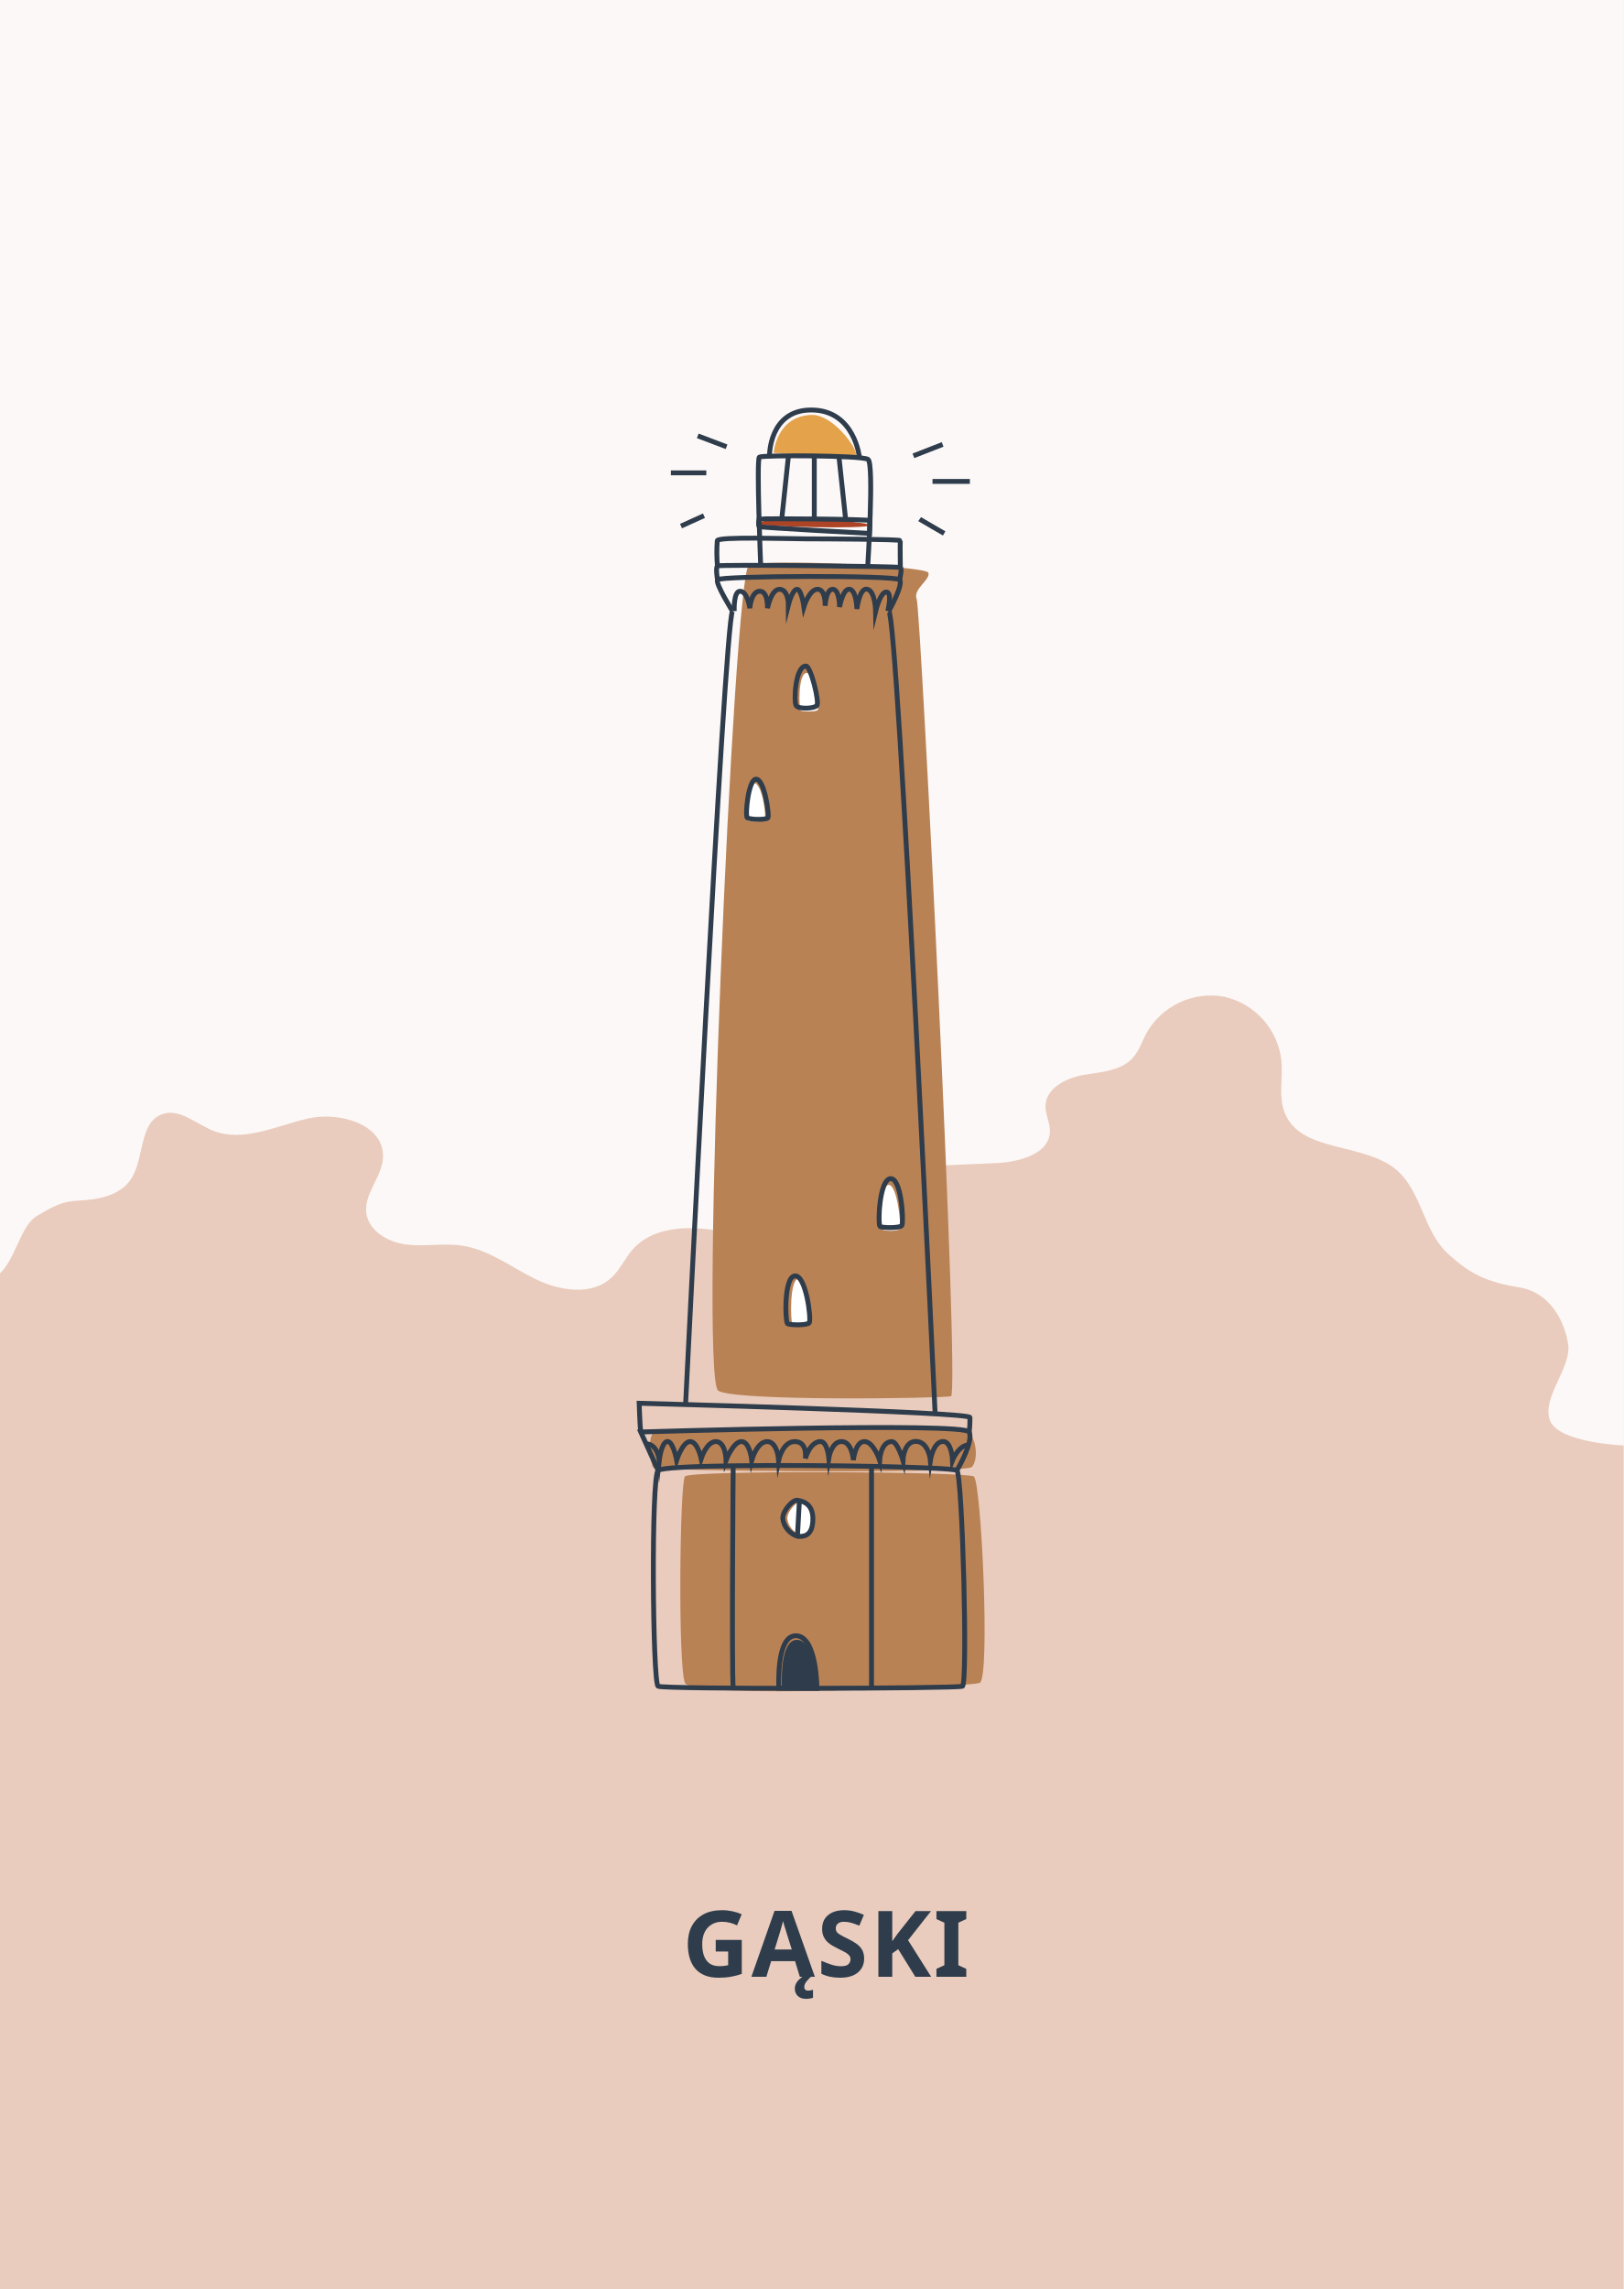
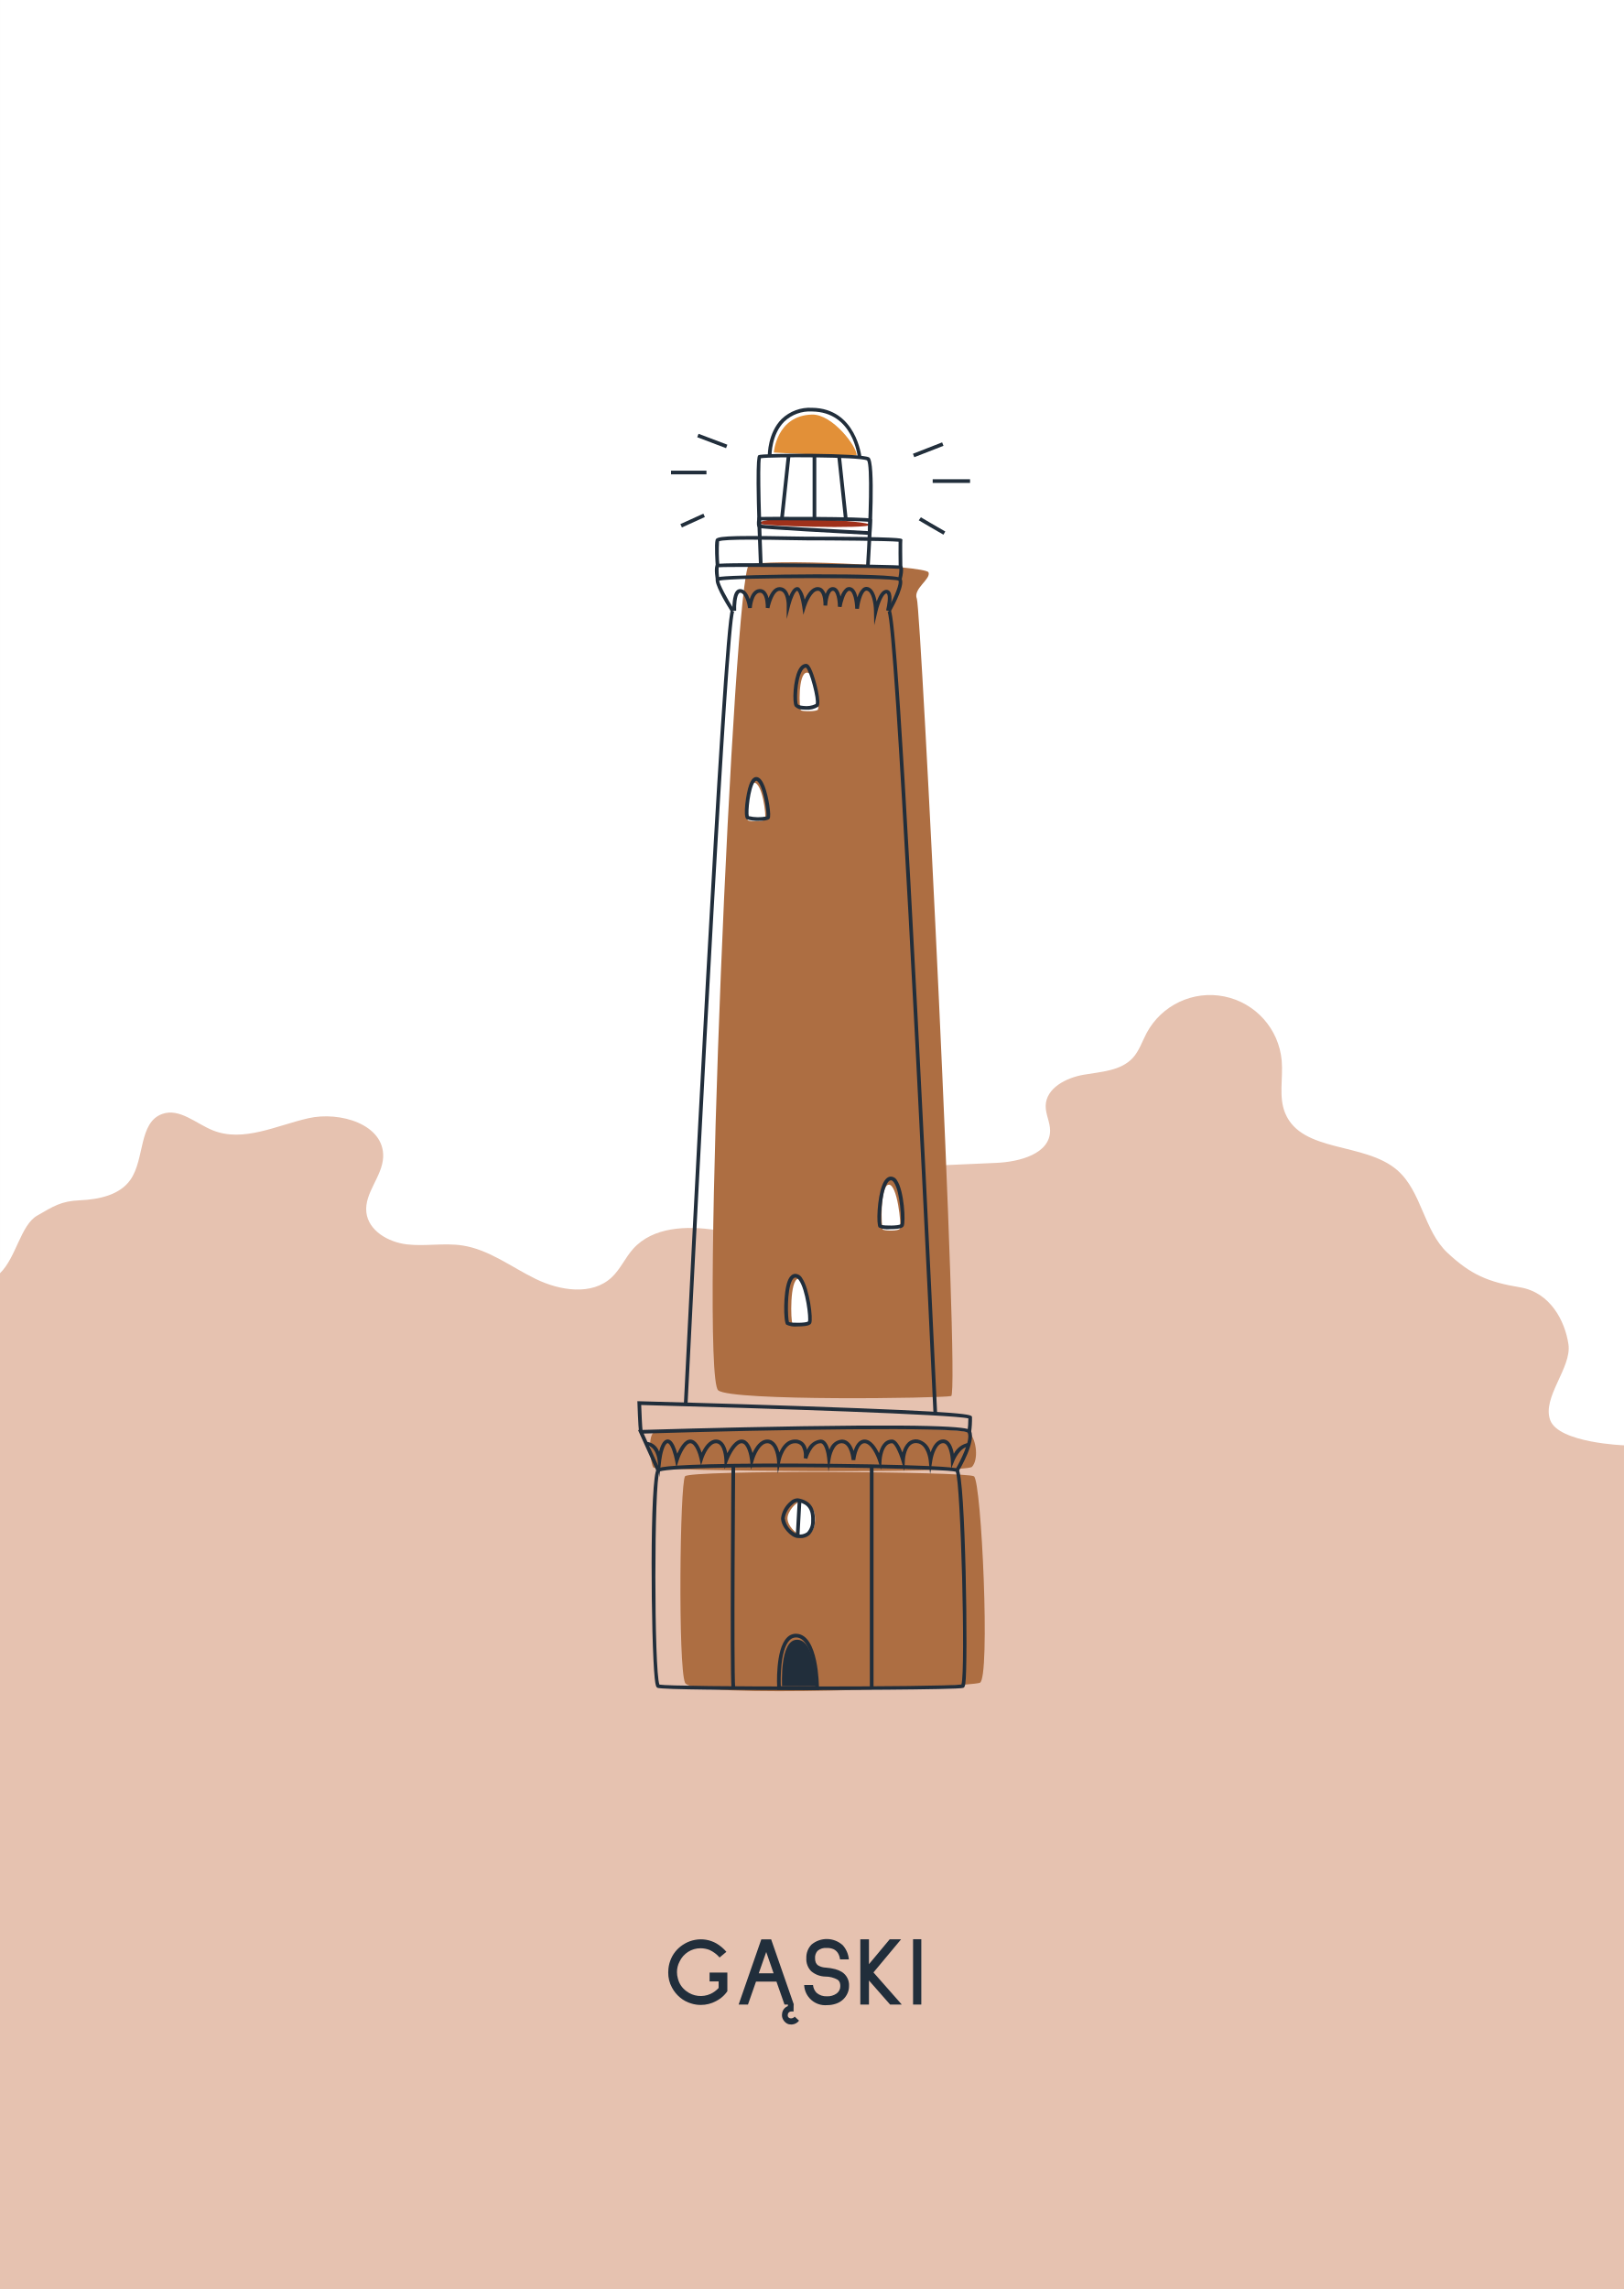
- <svg xmlns="http://www.w3.org/2000/svg" width="300.16" height="423.076" viewBox="0 0 300.16 423.076">
-   <g id="SLIDER" transform="translate(2471.153 -3658.924)">
-     <g id="_5_GĄSKI" data-name="5 GĄSKI" transform="translate(-2285.492 3406.259)">
-       <g id="Group_123" data-name="Group 123" transform="translate(-185.661 252.665)">
-         <path id="Path_953" data-name="Path 953" d="M114.494,675.741l0-423.076h-300.16V675.741Z" transform="translate(185.661 -252.665)" fill="#fcf8f7" />
+ <svg xmlns="http://www.w3.org/2000/svg" width="352.009" height="496.068" viewBox="0 0 352.009 496.068">
+   <g id="_5" data-name="5" transform="translate(10789.009 -13343)">
+     <rect id="Rectangle_275" data-name="Rectangle 275" width="352" height="496" transform="translate(-10789 13343)" fill="#fff" />
+     <g id="gąski" transform="translate(-12822.499 13009.997)">
+       <path id="Path_2355" data-name="Path 2355" d="M2385.5,809.411H2033.491V589.273c3.488-3.377,4.491-10.441,8.052-12.481s5.141-3.14,9.24-3.323,8.652-1.1,10.993-4.474c3.124-4.5,1.735-12.422,6.9-14.244,3.737-1.319,7.291,2.095,10.969,3.569,6.565,2.634,13.75-1.051,20.646-2.629s16.54,1.336,16.25,8.405c-.173,4.219-4.109,7.781-3.64,11.978.446,4.006,4.768,6.477,8.772,6.947s8.09-.371,12.074.244c5.775.892,10.6,4.69,15.858,7.25s12.191,3.651,16.462-.338c1.889-1.763,2.93-4.253,4.653-6.178,4.279-4.783,11.646-5.07,17.984-4.067s12.836,2.929,19.043,1.3,11.518-8.8,8.39-14.4l33.354-1.475c5.007-.221,11.586-1.962,11.612-6.973.009-1.833-.992-3.562-.956-5.394.077-3.845,4.424-6.067,8.214-6.727s8.093-.83,10.683-3.672c1.379-1.513,2.008-3.542,2.971-5.349a15.591,15.591,0,0,1,29.29,5.97c.333,3.813-.712,7.843.756,11.378,3.591,8.654,17.2,6.208,24.284,12.344,5.323,4.614,5.742,13.089,10.883,17.906,5.115,4.791,8.819,6.333,15.731,7.489,6.565,1.1,9.753,7.286,10.5,12.351s-5.815,11.548-3.939,16.465,15.978,5.423,15.978,5.423Z" transform="translate(0 19.66)" fill="#e6c2b0" />
+       <g id="Group_451" data-name="Group 451" transform="translate(2178.329 753.225)">
+         <path id="Path_2356" data-name="Path 2356" d="M2166.327,715.413a6.9,6.9,0,0,1-3.3.83,6.835,6.835,0,0,1-2.088-.319,6.675,6.675,0,0,1-2.4-1.277,7.119,7.119,0,0,1-1.767-2.171,6.639,6.639,0,0,1-.81-3.257,6.2,6.2,0,0,1,.044-.851,7.264,7.264,0,0,1,.605-2.225,6.743,6.743,0,0,1,1.247-1.863,7.352,7.352,0,0,1,1.755-1.362,6.974,6.974,0,0,1,2.118-.766,6.8,6.8,0,0,1,4.683.766,8.638,8.638,0,0,1,2.151,1.809l-1.469,1.235a6.394,6.394,0,0,0-2.193-1.639,5.45,5.45,0,0,0-1.939-.362,5.009,5.009,0,0,0-4.554,2.9,4.852,4.852,0,0,0-.553,2.278,5.014,5.014,0,0,0,.191,1.363,4.8,4.8,0,0,0,1.831,2.746,5.131,5.131,0,0,0,5.248.607,5.534,5.534,0,0,0,1.756-1.288v-1.426h-1.958v-1.916h3.852v4.045a6.616,6.616,0,0,1-1.468,1.533A7.533,7.533,0,0,1,2166.327,715.413Z" transform="translate(-2155.958 -701.959)" fill="#212e3b" />
+         <path id="Path_2357" data-name="Path 2357" d="M2181.957,719.65a2.105,2.105,0,0,1-1.533.83h-.17a2.985,2.985,0,0,1-.49-.043,1.709,1.709,0,0,1-.682-.341,2.161,2.161,0,0,1-.511-.575,2.016,2.016,0,0,1-.319-1.086,2.588,2.588,0,0,1,.043-.4,1.931,1.931,0,0,1,1.235-1.533l.021-.341h-.745l-1.746-4.981h-4.428l-1.746,4.981h-2.022l4.917-14.135h2.129l4.917,14.135h-.042l-.021,1.511a2.529,2.529,0,0,0-.383-.021,1.011,1.011,0,0,0-.543.138.753.753,0,0,0-.309.5.647.647,0,0,0-.021.192.635.635,0,0,0,.2.5.723.723,0,0,0,.5.181,1.049,1.049,0,0,0,.809-.383Zm-5.514-10.261-1.6-4.62-1.618,4.62Z" transform="translate(-2153.6 -701.959)" fill="#212e3b" />
+         <path id="Path_2358" data-name="Path 2358" d="M2188.194,705.013a2.328,2.328,0,0,0-.947-.841,3.374,3.374,0,0,0-1.437-.266,2.7,2.7,0,0,0-2.024.617,2.166,2.166,0,0,0-.552,1.6,2.327,2.327,0,0,0,.17.969,1.45,1.45,0,0,0,.511.607,3.561,3.561,0,0,0,1.682.468,11.756,11.756,0,0,1,2.012.33,5.411,5.411,0,0,1,1.437.607,3.362,3.362,0,0,1,1.554,3.065,3.752,3.752,0,0,1-.319,1.533,4.141,4.141,0,0,1-2.5,2.278,5.856,5.856,0,0,1-1.925.319,4.581,4.581,0,0,1-4.981-4.343l.042-.021h1.873a2.779,2.779,0,0,0,.766,1.682,3.167,3.167,0,0,0,2.235.766,3.361,3.361,0,0,0,2.129-.617,1.938,1.938,0,0,0,.788-1.6,2.355,2.355,0,0,0-.117-.777,1.312,1.312,0,0,0-.436-.585,5.393,5.393,0,0,0-2.7-.7,4.887,4.887,0,0,1-3.066-1.171,3.71,3.71,0,0,1-1.043-2.81,4,4,0,0,1,1.128-2.959,5.161,5.161,0,0,1,6.77.149,5.345,5.345,0,0,1,1.32,3.065h-1.916A3.319,3.319,0,0,0,2188.194,705.013Z" transform="translate(-2151.407 -701.969)" fill="#212e3b" />
+         <path id="Path_2359" data-name="Path 2359" d="M2197.616,716.158l-4.577-5.216v5.216h-1.873V702.023h1.873v5.386l4.492-5.386H2200l-5.982,7.174,6.131,6.961Z" transform="translate(-2149.527 -701.959)" fill="#212e3b" />
+         <path id="Path_2360" data-name="Path 2360" d="M2200.833,716.162V702.005h1.787v14.157Z" transform="translate(-2147.761 -701.962)" fill="#212e3b" />
      </g>
-       <path id="Path_954" data-name="Path 954" d="M114.495,593.231H-185.661V405.519c2.972-2.877,3.828-8.9,6.865-10.641s4.382-2.676,7.88-2.834,7.378-.939,9.372-3.815c2.663-3.839,1.48-10.593,5.886-12.146,3.186-1.124,6.216,1.786,9.352,3.044,5.6,2.245,11.724-.9,17.6-2.241s14.1,1.139,13.856,7.165c-.147,3.6-3.5,6.636-3.1,10.214.381,3.416,4.067,5.523,7.481,5.925s6.9-.319,10.3.207c4.925.76,9.042,4,13.523,6.181s10.395,3.113,14.036-.287c1.61-1.5,2.5-3.628,3.967-5.269,3.65-4.08,9.931-4.324,15.336-3.469s10.944,2.5,16.237,1.111,9.822-7.506,7.155-12.282l28.44-1.258c4.27-.189,9.88-1.672,9.9-5.945.009-1.563-.845-3.039-.814-4.6.065-3.278,3.773-5.173,7-5.737s6.9-.707,9.111-3.131c1.175-1.289,1.712-3.019,2.531-4.56a13.675,13.675,0,0,1,14.387-6.774,13.673,13.673,0,0,1,10.589,11.864c.285,3.253-.607,6.689.644,9.7,3.062,7.378,14.67,5.293,20.708,10.525,4.538,3.933,4.9,11.16,9.28,15.267,4.361,4.085,7.519,5.4,13.414,6.386,5.6.936,8.315,6.214,8.955,10.531s-4.957,9.847-3.358,14.039,13.624,4.625,13.624,4.625Z" transform="translate(0 82.51)" fill="#e9ccbd" />
-       <text id="GĄSKI" transform="translate(-36.822 618.037)" fill="#2e3c4b" font-size="17" font-family="SulphurPoint-Bold, Sulphur Point" font-weight="700" letter-spacing="0.025em">
-         <tspan x="-22.669" y="0">GĄSKI</tspan>
-       </text>
-       <g id="gąski_kolor" data-name="gąski kolor" transform="translate(-65.515 329.354)">
-         <path id="Path_955" data-name="Path 955" d="M-115.449,403.527c.771-1.2,51.993-.914,53.4,0s3.072,37.378,1.1,38.156-53.186,3.07-54.491,0S-116.406,405.015-115.449,403.527Z" transform="translate(121.915 -207.325)" fill="#b98255" />
-         <path id="Path_956" data-name="Path 956" d="M-105.928,428.4s-.5-8.741,2.863-8.573,3.367,8.6,3.367,8.6Z" transform="translate(130.329 -193.423)" fill="#2e3c4b" />
-         <path id="Path_957" data-name="Path 957" d="M-111.994,463.033c2.379,2.051,41.393,1.467,43.063,1.063s-5.581-145.463-6.341-147.325,2.649-3.639,2.15-4.888-30.409-2.664-33.185-1.333S-115.5,460.01-111.994,463.033Z" transform="translate(124.586 -282.721)" fill="#b98255" />
-         <path id="Path_958" data-name="Path 958" d="M-118.8,399.179c1.313-1.293,57.113-1.358,58.444,0s1.675,5.017.459,6.3-58.44.765-58.9.116S-119.873,400.234-118.8,399.179Z" transform="translate(119.398 -211.022)" fill="#b98255" />
-         <path id="Path_959" data-name="Path 959" d="M-108.256,306.453c0-1.7,20.57-.511,20.447.256S-108.254,306.98-108.256,306.453Z" transform="translate(128.458 -286.322)" fill="#ae4426" />
-         <path id="Path_960" data-name="Path 960" d="M-104.785,391.3c-.319-.422-.522-8.076,1.075-8.264s2.392,7.4,2.094,8.109C-101.824,391.648-104.574,391.579-104.785,391.3Z" transform="translate(131.101 -223.342)" fill="#fff" />
-         <path id="Path_961" data-name="Path 961" d="M-95.571,381.719c-.321-.422-.522-8.078,1.073-8.266s2.392,7.4,2.1,8.109C-92.612,382.065-95.363,382-95.571,381.719Z" transform="translate(138.592 -231.136)" fill="#fff" />
-         <path id="Path_962" data-name="Path 962" d="M-109.326,339.428c-.321-.355-.522-6.785,1.073-6.944s2.392,6.214,2.1,6.812C-106.367,339.718-109.118,339.66-109.326,339.428Z" transform="translate(127.407 -264.45)" fill="#fff" />
-         <path id="Path_963" data-name="Path 963" d="M-103.93,328.209c-.319-.355-.522-6.785,1.075-6.943s2.392,6.214,2.094,6.812C-100.969,328.5-103.719,328.443-103.93,328.209Z" transform="translate(131.796 -273.572)" fill="#fff" />
-         <g id="Group_124" data-name="Group 124" transform="translate(25.399 200.914)">
-           <path id="Path_964" data-name="Path 964" d="M-102.911,405.775c1.244.2,2.729.825,2.6,3.478s-1.646,2.694-2.6,2.607a3.639,3.639,0,0,1-2.479-3.032C-105.39,407.514-103.7,405.644-102.911,405.775Z" transform="translate(105.39 -405.768)" fill="#fff" />
-           <line id="Line_485" data-name="Line 485" x1="0.335" y2="6.018" transform="translate(2.478 0.073)" fill="#fff" />
+       <g id="gąski_kolor" data-name="gąski kolor" transform="translate(2174.393 422.845)">
+         <path id="Path_2361" data-name="Path 2361" d="M2159.195,617.32c.9-1.406,60.976-1.071,62.62,0s3.6,43.834,1.286,44.748-62.373,3.6-63.906,0S2158.073,619.065,2159.195,617.32Z" transform="translate(-2151.613 -387.223)" fill="#ad6e42" />
+         <path id="Path_2362" data-name="Path 2362" d="M2176.832,657.179s-.593-10.25,3.357-10.053,3.95,10.088,3.95,10.088Z" transform="translate(-2148.214 -381.608)" fill="#212e3b" />
+         <path id="Path_2363" data-name="Path 2363" d="M2165.3,629.137c2.79,2.4,48.542,1.719,50.5,1.245s-6.545-170.593-7.436-172.775,3.106-4.268,2.522-5.735-35.663-3.122-38.917-1.561S2161.186,625.591,2165.3,629.137Z" transform="translate(-2150.533 -417.675)" fill="#ad6e42" />
+         <path id="Path_2364" data-name="Path 2364" d="M2153.329,609.378c1.54-1.515,66.979-1.593,68.541,0s1.964,5.884.538,7.385-68.536.9-69.079.137S2152.071,610.616,2153.329,609.378Z" transform="translate(-2152.629 -388.716)" fill="#ad6e42" />
+         <path id="Path_2365" data-name="Path 2365" d="M2172.663,442.738c0-1.993,24.123-.6,23.979.3S2172.664,443.357,2172.663,442.738Z" transform="translate(-2148.97 -419.13)" fill="#9f311b" />
+         <path id="Path_2366" data-name="Path 2366" d="M2178.765,590.67c-.375-.5-.613-9.473,1.261-9.694s2.8,8.676,2.458,9.51C2182.237,591.076,2179.011,590.994,2178.765,590.67Z" transform="translate(-2147.902 -393.692)" fill="#fff" />
+         <path id="Path_2367" data-name="Path 2367" d="M2195.329,573.437c-.376-.5-.613-9.473,1.26-9.694s2.8,8.676,2.456,9.51C2198.8,573.843,2195.575,573.762,2195.329,573.437Z" transform="translate(-2144.877 -396.84)" fill="#fff" />
+         <path id="Path_2368" data-name="Path 2368" d="M2170.6,498.225c-.375-.416-.613-7.957,1.26-8.143s2.8,7.288,2.456,7.988C2174.069,498.566,2170.844,498.5,2170.6,498.225Z" transform="translate(-2149.394 -410.296)" fill="#fff" />
+         <path id="Path_2369" data-name="Path 2369" d="M2180.3,478.057c-.376-.416-.612-7.957,1.261-8.143s2.8,7.288,2.456,7.988C2183.774,478.4,2180.549,478.33,2180.3,478.057Z" transform="translate(-2147.621 -413.98)" fill="#fff" />
+         <g id="Group_452" data-name="Group 452" transform="translate(29.788 235.622)">
+           <path id="Path_2370" data-name="Path 2370" d="M2180.721,621.855c1.459.241,3.2.969,3.054,4.078s-1.933,3.16-3.054,3.057-2.9-2.013-2.9-3.554S2179.8,621.7,2180.721,621.855Z" transform="translate(-2177.816 -621.848)" fill="#fff" />
+           <line id="Line_1032" data-name="Line 1032" x1="0.393" y2="7.058" transform="translate(2.905 0.085)" fill="#fff" />
        </g>
-         <path id="Path_965" data-name="Path 965" d="M-99.715,294.961c3.777-.094,8.393,6.012,8.228,7.555-4.549.091-15.294-.538-15.294-.538S-106.3,295.125-99.715,294.961Z" transform="translate(129.658 -294.96)" fill="#e4a24b" />
+         <path id="Path_2371" data-name="Path 2371" d="M2183.6,422.62c4.431-.111,9.844,7.05,9.652,8.862-5.336.106-17.937-.633-17.937-.633S2175.877,422.813,2183.6,422.62Z" transform="translate(-2148.485 -422.619)" fill="#e29038" />
      </g>
-       <g id="gąski-2" data-name="gąski" transform="translate(-67.506 328.444)">
-         <path id="Path_966" data-name="Path 966" d="M-118.169,402.967c.546-.486,6.286-.751,13.878-.856,16.144-.228,40.658.259,41.355.856,1.023.876,2.045,39.451,1.023,39.888s-55.233.586-56.255,0S-119.484,404.134-118.169,402.967Z" transform="translate(121.672 -206.966)" fill="none" stroke="#2e3c4b" stroke-miterlimit="10" stroke-width="0.9" />
-         <path id="Path_967" data-name="Path 967" d="M-110.851,402.085s-.3,37.063,0,41.1" transform="translate(128.232 -206.94)" fill="none" stroke="#2e3c4b" stroke-miterlimit="10" stroke-width="0.9" />
-         <line id="Line_486" data-name="Line 486" y2="41.029" transform="translate(42.955 195.246)" fill="none" stroke="#2e3c4b" stroke-miterlimit="10" stroke-width="0.9" />
-         <path id="Path_968" data-name="Path 968" d="M-117.122,406.112l-.412-.914-2.8-6.194s59.835-1.846,60.712,0-2.265,7.108-2.265,7.108" transform="translate(120.625 -210.112)" fill="none" stroke="#2e3c4b" stroke-miterlimit="10" stroke-width="0.9" />
-         <path id="Path_969" data-name="Path 969" d="M-60.185,400.245c-1.868.1-2.954,2.819-2.954,2.819s-.145-3.452-1.753-3.452c-1.79,0-2.337,3.452-2.337,3.452s-.328-3.215-2.448-3.452c-2.473-.279-2.629,3.452-2.629,3.452s-1.019-3.436-2.045-3.438c-2.082,0-2.266,3.438-2.266,3.438s-1.131-3.434-2.812-3.438-2.045,3.438-2.045,3.438-.219-3.36-2.12-3.436-2.41,3-2.41,3-.292-3-1.534-3c-1.973,0-2.809,3.144-2.809,3.144s.47-3.068-1.868-3.142-3.068,3.434-3.068,3.434-.219-3.434-2.12-3.434-2.848,3.434-2.848,3.434-.366-3.434-1.9-3.434S-105,403.064-105,403.064s-.074-3.36-1.828-3.434-2.776,3.142-2.776,3.142-.656-3.142-2.045-3.142-2.484,3.434-2.484,3.434-.7-3.755-1.826-3.434c-1.023.292-1.389,3.434-1.389,3.434s-.286-2.972-2.444-3.021" transform="translate(121.069 -208.963)" fill="none" stroke="#2e3c4b" stroke-miterlimit="10" stroke-width="0.9" />
-         <path id="Path_970" data-name="Path 970" d="M-120.208,401.017c-.145-1.075-.288-5.307-.288-5.307s61.089,1.6,61.155,2.624a18.161,18.161,0,0,1-.154,2.684" transform="translate(120.496 -212.124)" fill="none" stroke="#2e3c4b" stroke-miterlimit="10" stroke-width="0.9" />
-         <path id="Path_971" data-name="Path 971" d="M-95.042,314.963c1.713,1.061,8.562,148.355,8.562,148.355" transform="translate(141.194 -277.785)" fill="none" stroke="#2e3c4b" stroke-miterlimit="10" stroke-width="0.9" />
-         <path id="Path_972" data-name="Path 972" d="M-115.769,461.775s7.173-144.45,8.678-146.812" transform="translate(124.34 -277.785)" fill="none" stroke="#2e3c4b" stroke-miterlimit="10" stroke-width="0.9" />
-         <path id="Path_973" data-name="Path 973" d="M-105.253,391.54c-.41-.451-.669-8.609,1.374-8.81s3.057,7.884,2.678,8.641C-101.469,391.908-104.986,391.834-105.253,391.54Z" transform="translate(132.66 -222.682)" fill="none" stroke="#2e3c4b" stroke-miterlimit="10" stroke-width="0.9" />
-         <path id="Path_974" data-name="Path 974" d="M-95.876,381.632c-.41-.452-.12-8.613,1.924-8.814s2.508,7.889,2.129,8.647C-92.092,382-95.61,381.928-95.876,381.632Z" transform="translate(140.386 -230.742)" fill="none" stroke="#2e3c4b" stroke-miterlimit="10" stroke-width="0.9" />
-         <path id="Path_975" data-name="Path 975" d="M-109.4,339.234c-.468-.267.19-7.42,1.712-7.135s2.379,6.754,2.094,7.135S-108.735,339.615-109.4,339.234Z" transform="translate(129.398 -263.857)" fill="none" stroke="#2e3c4b" stroke-miterlimit="10" stroke-width="0.9" />
-         <path id="Path_976" data-name="Path 976" d="M-102.589,320.559c.878,0,2.569,6.754,2,7.325s-3.331.666-3.806,0S-104.587,320.559-102.589,320.559Z" transform="translate(133.425 -273.235)" fill="none" stroke="#2e3c4b" stroke-miterlimit="10" stroke-width="0.9" />
-         <path id="Path_977" data-name="Path 977" d="M-109.724,317.836s-3.155-5.055-2.776-5.8,32.916-.87,33.678,0-2,5.8-2,5.8" transform="translate(126.973 -280.658)" fill="none" stroke="#2e3c4b" stroke-miterlimit="10" stroke-width="0.9" />
-         <path id="Path_978" data-name="Path 978" d="M-110.8,316.79s-.181-3.819,1.151-3.677,1.733,3.14,1.733,3.14.2-3.077,1.8-3.144,1.467,3.144,1.467,3.144.665-3.568,2.265-3.5,1.6,2.854,1.6,2.854.693-2.714,1.545-2.856,1.32,3.211,1.32,3.211.994-3.22,2.529-3.215,1.4,3.073,1.4,3.073.132-3.079,1.4-3.073,1.266,3.287,1.266,3.287.6-3.507,1.866-3.287,1.333,3.645,1.333,3.645.468-4.027,1.933-3.655,1.532,4.049,1.532,4.049.867-3.6,2-3.534.248,3.534.248,3.534" transform="translate(128.376 -279.612)" fill="none" stroke="#2e3c4b" stroke-miterlimit="10" stroke-width="0.9" />
-         <path id="Path_979" data-name="Path 979" d="M-78.765,312.958s.5-2.058.132-2.272-33.453-.571-33.81-.285,0,2.557,0,2.557" transform="translate(126.916 -281.581)" fill="none" stroke="#2e3c4b" stroke-miterlimit="10" stroke-width="0.9" />
-         <path id="Path_980" data-name="Path 980" d="M-107.908,319.375s-.809-19.635-.238-20.014,18.946-.334,20.086.428-.06,19.791-.06,19.791" transform="translate(130.373 -290.661)" fill="none" stroke="#2e3c4b" stroke-miterlimit="10" stroke-width="0.9" />
-         <path id="Path_981" data-name="Path 981" d="M-107.206,302.925s-.1-8.56,7.846-8.466,8.79,8.83,8.79,8.83" transform="translate(131.303 -294.459)" fill="none" stroke="#2e3c4b" stroke-miterlimit="10" stroke-width="0.9" />
-         <path id="Path_982" data-name="Path 982" d="M-112.454,312.682a28.862,28.862,0,0,1-.031-4.7c.247-.785,13.312-.328,16.447-.328s17.455.065,17.394.328,0,4.963,0,4.963" transform="translate(126.927 -283.837)" fill="none" stroke="#2e3c4b" stroke-miterlimit="10" stroke-width="0.9" />
-         <path id="Path_983" data-name="Path 983" d="M-108.23,305.605c.582-.145,20.516,0,20.505.283s-.1,2.363-.1,2.363-20.1-1.07-20.367-1.264S-108.23,305.605-108.23,305.605Z" transform="translate(130.398 -285.44)" fill="none" stroke="#2e3c4b" stroke-miterlimit="10" stroke-width="0.9" />
-         <line id="Line_487" data-name="Line 487" x1="1.234" y2="11.638" transform="translate(26.365 8.471)" fill="none" stroke="#2e3c4b" stroke-miterlimit="10" stroke-width="0.9" />
-         <line id="Line_488" data-name="Line 488" y2="11.642" transform="translate(32.376 8.467)" fill="none" stroke="#2e3c4b" stroke-miterlimit="10" stroke-width="0.9" />
-         <line id="Line_489" data-name="Line 489" x2="1.204" y2="11.278" transform="translate(36.955 8.83)" fill="none" stroke="#2e3c4b" stroke-miterlimit="10" stroke-width="0.9" />
-         <path id="Path_984" data-name="Path 984" d="M-106.238,429.1s-.571-9.876,3.235-9.686,3.8,9.72,3.8,9.72Z" transform="translate(132.065 -192.855)" fill="none" stroke="#2e3c4b" stroke-miterlimit="10" stroke-width="0.9" />
-         <g id="Group_125" data-name="Group 125" transform="translate(26.547 201.507)">
-           <path id="Path_985" data-name="Path 985" d="M-103.144,405.6c1.362.225,2.988.9,2.85,3.806s-1.8,2.948-2.85,2.854a3.986,3.986,0,0,1-2.711-3.318C-105.855,407.5-104.006,405.458-103.144,405.6Z" transform="translate(105.855 -405.594)" fill="none" stroke="#2e3c4b" stroke-miterlimit="10" stroke-width="0.9" />
-           <line id="Line_490" data-name="Line 490" x1="0.366" y2="6.587" transform="translate(2.711 0.079)" fill="none" stroke="#2e3c4b" stroke-miterlimit="10" stroke-width="0.9" />
+       <g id="gąski-2" data-name="gąski" transform="translate(2171.644 421.379)">
+         <path id="Path_2372" data-name="Path 2372" d="M2183.805,663.93c-10.776,0-28.883-.065-29.652-.5-.22-.125-.389-.35-.571-2.1-.8-7.692-1.141-43.863.5-45.327h0c.273-.242,1-.886,16.534-1.1,15.382-.218,47.663.156,48.765,1.1,1.594,1.368,2.153,42.492,1.535,46.517-.079.517-.173.818-.44.933-1.012.434-31.831.48-33.142.481C2186.3,663.93,2185.1,663.93,2183.805,663.93Zm-29.2-1.183c2.82.565,61.667.558,65.463-.021.94-2.921-.129-43.549-1.222-46.112-1.975-.59-28.733-1.192-48.219-.919-13.649.19-15.7.723-16.005.9C2153.437,618.539,2153.434,659.892,2154.609,662.747Z" transform="translate(-2149.828 -386.04)" fill="#212e3b" />
+         <path id="Path_2373" data-name="Path 2373" d="M2167.577,663.45c-.344-4.692-.014-46.453,0-48.229l.8.007c0,.434-.344,43.5,0,48.163Z" transform="translate(-2147.178 -385.969)" fill="#212e3b" />
+         <rect id="Rectangle_344" data-name="Rectangle 344" width="0.799" height="48.117" transform="translate(50.39 229.374)" fill="#212e3b" />
+         <path id="Path_2374" data-name="Path 2374" d="M2219.922,617.775l-.686-.409c.995-1.665,3.405-6.341,2.637-7.958-1.834-1.352-42.776-.63-70.227.209l3.523,7.789-.728.329-4.016-8.88.6-.018c.177-.006,17.749-.545,35.22-.812,35.6-.549,36.108.524,36.352,1.04C2223.683,611.357,2220.31,617.125,2219.922,617.775Z" transform="translate(-2150.283 -387.312)" fill="#212e3b" />
+         <path id="Path_2375" data-name="Path 2375" d="M2154.76,618.607l-.365-3.689c0-.031-.335-3.134-2.479-3.181l.018-.8a3.155,3.155,0,0,1,2.785,2.128c.281-1.118.775-2.364,1.591-2.6a1,1,0,0,1,.821.127c.716.443,1.227,1.849,1.522,2.921.556-1.282,1.555-3.063,2.823-3.063,1.284,0,2.071,1.65,2.468,2.841.553-1.173,1.607-2.843,3.116-2.843l.085,0c1.5.063,2.108,1.691,2.356,2.953.654-1.267,1.776-2.954,3.112-2.954h0c1.355,0,2.034,1.645,2.358,2.928.572-1.264,1.624-2.928,3.21-2.928h0c1.549,0,2.273,1.532,2.609,2.789.555-1.271,1.612-2.842,3.488-2.789a2.436,2.436,0,0,1,1.884.859,3.163,3.163,0,0,1,.622,1.364,3.616,3.616,0,0,1,2.962-2.223h0c1.027,0,1.59,1.176,1.886,2.236a3.065,3.065,0,0,1,2.757-2.236c1.4.056,2.121,1.313,2.491,2.471.385-1.182,1.1-2.472,2.374-2.472h0c1.449,0,2.525,1.687,3.128,2.957.321-1.286,1.073-2.957,2.825-2.957h0c.944,0,1.747,1.517,2.261,2.811a4.475,4.475,0,0,1,1.256-2.24,2.54,2.54,0,0,1,2.009-.588,3.67,3.67,0,0,1,2.847,2.778c.436-1.254,1.267-2.78,2.72-2.78,1.479,0,2.071,1.792,2.3,3.108a4.421,4.421,0,0,1,3.193-2.365l.044.8c-1.909.105-3.1,3.028-3.114,3.057l-.689,1.717-.081-1.849c-.041-.951-.435-3.667-1.658-3.667-1.443,0-2.185,2.68-2.349,3.712l-.475,3-.315-3.021c0-.034-.385-3.453-2.518-3.693a1.727,1.727,0,0,0-1.4.4c-1.128.964-1.241,3.248-1.242,3.27l-.1,2.378-.677-2.281c-.526-1.772-1.483-3.746-2.015-3.747h0c-2.033,0-2.255,3.618-2.258,3.654l-.116,2.1-.661-2c-.345-1.044-1.543-3.755-2.921-3.759h0c-1.317,0-1.89,2.653-2,3.675l-.795-.015c0-.037-.291-3.586-2.1-3.657-1.847-.092-2.412,3.148-2.417,3.181l-.5,2.958-.294-2.985c-.1-1.028-.577-3.153-1.4-3.154h0c-1.982,0-2.9,3.356-2.9,3.39l-.781-.162a3.962,3.962,0,0,0-.514-2.657,1.646,1.646,0,0,0-1.294-.569h-.07c-2.325,0-3.117,3.675-3.126,3.711l-.6,2.873-.19-2.927c0-.038-.289-3.654-2.086-3.656h0c-1.575,0-2.668,2.7-2.957,3.736l-.56,2.014-.223-2.079c-.1-.952-.655-3.67-1.828-3.671h0c-1.109,0-2.409,2.313-2.967,3.772l-.726,1.891-.047-2.025c0-.036-.128-3.569-1.759-3.637h-.051c-1.408,0-2.5,2.452-2.809,3.407l-.46,1.439-.31-1.478c-.183-.874-.947-3.367-2.008-3.367-.921,0-2.035,2.193-2.533,3.749l-.481,1.509-.291-1.556c-.227-1.215-.824-3.287-1.46-3.68a.2.2,0,0,0-.18-.037c-.643.183-1.18,2.31-1.341,3.69Z" transform="translate(-2150.011 -386.848)" fill="#212e3b" />
+         <path id="Path_2376" data-name="Path 2376" d="M2150.663,610.1c-.173-1.267-.336-6.06-.343-6.263l-.016-.423.425.011c.178,0,18.117.477,35.833,1.089,36.2,1.251,36.236,1.791,36.273,2.362a21.11,21.11,0,0,1-.183,3.224l-.792-.1a22.456,22.456,0,0,0,.189-2.849c-3.213-.851-43.683-2.2-70.917-2.912.045,1.225.184,4.746.32,5.76Z" transform="translate(-2150.305 -388.126)" fill="#212e3b" />
+         <path id="Path_2377" data-name="Path 2377" d="M2206.11,632.637c-2.734-58.779-8.33-170.736-9.945-173.753l.222-.118.291-.47c.466.287,1.432.888,5.96,87.777,2.234,42.846,4.248,86.095,4.268,86.527Z" transform="translate(-2141.927 -414.635)" fill="#212e3b" />
+         <path id="Path_2378" data-name="Path 2378" d="M2159.615,630.81l-.8-.039c.861-17.351,8.468-169.589,10.237-172.37l.674.428C2168.341,461.731,2162.506,572.595,2159.615,630.81Z" transform="translate(-2148.75 -414.616)" fill="#212e3b" />
+         <path id="Path_2379" data-name="Path 2379" d="M2180.043,591.478a4.535,4.535,0,0,1-2.392-.4c-.61-.673-.656-6.894.318-9.426.376-.978.9-1.507,1.551-1.571a1.762,1.762,0,0,1,1.6.961c1.549,2.25,2.408,8.812,1.941,9.749-.154.307-.551.485-1.329.592A14.284,14.284,0,0,1,2180.043,591.478Zm-1.8-.951c.654.234,3.728.216,4.125-.128.256-.665-.447-6.949-1.984-9-.277-.37-.551-.543-.789-.518s-.468.229-.677.611C2177.745,583.635,2177.967,589.681,2178.246,590.528Z" transform="translate(-2145.39 -392.388)" fill="#212e3b" />
+         <path id="Path_2380" data-name="Path 2380" d="M2196.976,573.664a4.524,4.524,0,0,1-2.389-.4h0c-.562-.617-.319-6.336.749-9.109.458-1.185,1.05-1.821,1.764-1.892a1.552,1.552,0,0,1,1.45.829c1.535,2.228,1.9,8.967,1.443,9.886-.154.307-.55.485-1.326.591A14.121,14.121,0,0,1,2196.976,573.664Zm-1.786-.947c.666.232,3.723.211,4.117-.131.266-.628-.031-7.128-1.447-9.082-.345-.477-.6-.448-.681-.441-.325.032-.6.395-.774.694C2195.093,566.018,2194.969,571.864,2195.19,572.717Z" transform="translate(-2142.27 -395.644)" fill="#212e3b" />
+         <path id="Path_2381" data-name="Path 2381" d="M2173.005,498.547a6.976,6.976,0,0,1-2.629-.382h0c-.833-.478-.11-5.582.576-7.445.452-1.23,1.025-1.791,1.706-1.662.621.116,1.154.769,1.63,1.994.848,2.18,1.5,6.435,1.069,7.006C2175.1,498.406,2174.071,498.547,2173.005,498.547Zm-2.152-1.035a8.989,8.989,0,0,0,3.84.064c.1-.784-.451-5.305-1.591-7.156-.284-.458-.493-.557-.594-.577s-.249.112-.34.226C2171.1,491.432,2170.607,496.641,2170.853,497.513Z" transform="translate(-2146.707 -409.019)" fill="#212e3b" />
+         <path id="Path_2382" data-name="Path 2382" d="M2181.626,478.24c-.212,0-.42-.008-.617-.025a2.412,2.412,0,0,1-1.794-.687c-.589-.824-.364-5.727.76-7.911.447-.87,1.014-1.312,1.684-1.312.452,0,.841.474,1.3,1.585.762,1.837,2.117,6.9,1.324,7.687A4.316,4.316,0,0,1,2181.626,478.24Zm-.01-9.134c-.3.021-.588.267-.855.734-1.152,2.01-1.215,6.682-.894,7.227.07.1.4.285,1.209.351a4.693,4.693,0,0,0,2.645-.406C2184.129,476.16,2182.419,469.661,2181.617,469.107Z" transform="translate(-2145.082 -412.807)" fill="#212e3b" />
+         <path id="Path_2383" data-name="Path 2383" d="M2167.988,460.015c-1.426-2.285-3.749-6.259-3.271-7.194.116-.229.356-.318,1.116-.413,3.807-.473,37.872-1,39.034.331.973,1.112-1.28,5.447-2.294,7.259l-.7-.389c1.651-2.951,2.768-5.915,2.391-6.345-1.457-.727-36.011-.742-38.844.012.043.752,1.667,3.792,3.242,6.315Z" transform="translate(-2147.684 -415.804)" fill="#212e3b" />
+         <path id="Path_2384" data-name="Path 2384" d="M2198.463,462.5l-.059-3.113c-.027-1.55-.459-4.105-1.495-4.368a.44.44,0,0,0-.4.08c-.729.5-1.228,2.636-1.371,3.864l-.8-.038c-.03-1.532-.433-3.75-1.231-3.889a.406.406,0,0,0-.327.091c-.672.473-1.215,2.361-1.4,3.439l-.793-.067c0-1.393-.347-3.453-1.086-3.457h0c-.822,0-1.194,2.207-1.24,3.219v0l-.8-.036c.025-.594-.047-2.279-.673-2.934a.683.683,0,0,0-.577-.253c-1.225,0-2.3,2.584-2.581,3.49l-.529,1.713-.247-1.775c-.238-1.7-.76-3.336-1.1-3.429-.427.073-1.126,1.668-1.481,3.054l-.78,3.054-.006-3.152c0-.028-.045-2.883-1.494-2.948-1.24-.074-2.06,2.777-2.247,3.774l-.792-.089c.026-.624-.052-2.385-.706-3.037a.756.756,0,0,0-.6-.234c-1.477.062-1.727,3.281-1.729,3.313l-.795.027c-.111-.831-.66-3.229-1.678-3.338a.332.332,0,0,0-.271.1c-.57.536-.694,2.613-.639,3.8l-.8.038c-.017-.35-.133-3.453.887-4.415a1.113,1.113,0,0,1,.9-.311c.992.106,1.6,1.176,1.948,2.19.331-1.044.958-2.148,2.133-2.2a1.545,1.545,0,0,1,1.2.468,3.168,3.168,0,0,1,.74,1.5c.467-1.165,1.233-2.385,2.4-2.385h.076c1.173.053,1.736,1.043,2.007,1.993.374-.928.917-1.876,1.6-1.988a.8.8,0,0,1,.625.161,4.944,4.944,0,0,1,1.126,2.54c.548-1.187,1.508-2.712,2.824-2.712h.006a1.541,1.541,0,0,1,1.15.5,2.7,2.7,0,0,1,.562.973c.3-.8.782-1.474,1.568-1.474h.006c.954,0,1.425,1.008,1.657,2.053a3.963,3.963,0,0,1,1.158-1.821,1.214,1.214,0,0,1,.925-.226c.879.153,1.351,1.173,1.6,2.233a3.967,3.967,0,0,1,1.2-2.042,1.261,1.261,0,0,1,1.052-.2c1.135.289,1.656,1.806,1.895,3.122.48-1.264,1.165-2.572,2.174-2.53a.941.941,0,0,1,.719.4c.717.984.071,3.7-.065,4.239l-.773-.2c.3-1.18.56-3.069.194-3.572a.148.148,0,0,0-.125-.075h-.015c-.594,0-1.467,1.972-1.916,3.838Z" transform="translate(-2147.12 -415.382)" fill="#212e3b" />
+         <path id="Path_2385" data-name="Path 2385" d="M2204.981,453.469l-.776-.188a8.3,8.3,0,0,0,.293-2.206c-2.818-.261-36.731-.555-39.167-.337a10.867,10.867,0,0,0,.16,2.575l-.788.123c-.3-1.919-.253-3.054.144-3.372.7-.559,39.868.167,40.1.3C2205.12,450.465,2205.638,450.767,2204.981,453.469Z" transform="translate(-2147.71 -416.177)" fill="#212e3b" />
+         <path id="Path_2386" data-name="Path 2386" d="M2196.68,454.181l-.8-.051c.658-10.4.958-21.956.22-22.876-1.327-.795-20.977-.828-23.014-.48-.345,1.65.045,14.9.382,23.125l-.8.033c-.956-23.249-.335-23.665-.1-23.82.706-.47,22.5-.5,24,.5C2197.955,431.535,2197.107,447.4,2196.68,454.181Zm-23.56-23.521" transform="translate(-2146.313 -419.841)" fill="#212e3b" />
+         <path id="Path_2387" data-name="Path 2387" d="M2193.724,432.173c-.039-.4-1.075-9.888-9.916-9.995a8.073,8.073,0,0,0-6.031,2.193c-2.784,2.783-2.766,7.286-2.765,7.333l-.8.008c0-.2-.019-4.888,3-7.906a8.816,8.816,0,0,1,6.6-2.426c9.561.115,10.693,10.61,10.7,10.716Z" transform="translate(-2145.938 -421.379)" fill="#212e3b" />
+         <path id="Path_2388" data-name="Path 2388" d="M2204.344,451.627c-.022-1.728-.05-4.462-.018-5.51-2.117-.211-14.867-.3-19.981-.3-.786,0-2.107-.024-3.7-.053-4.591-.086-14.049-.263-15.233.253a34.613,34.613,0,0,0,.078,5.271l-.8.056c-.033-.478-.322-4.7-.019-5.661.213-.686,1.853-.98,15.985-.718,1.586.03,2.9.054,3.685.054,20.292,0,20.6.4,20.709.526l.119.151-.04.2c-.043.3-.018,3.672.011,5.724Z" transform="translate(-2147.705 -417.088)" fill="#212e3b" />
+         <path id="Path_2389" data-name="Path 2389" d="M2197.032,445.3l-.4-.021c-23.689-1.262-23.977-1.47-24.1-1.558-.344-.25-.414-.928-.206-2.018l.047-.252.248-.062c.181-.046,23.752-.118,24.39.4l.155.125,0,.208c-.011.326-.114,2.771-.114,2.771Zm-24.008-2.257c1.582.213,14.426.946,23.243,1.417.024-.544.063-1.5.084-2.029-2.609-.272-20.781-.386-23.292-.281A3.715,3.715,0,0,0,2173.024,443.043Z" transform="translate(-2146.304 -417.729)" fill="#212e3b" />
+         <rect id="Rectangle_345" data-name="Rectangle 345" width="13.725" height="0.799" transform="matrix(0.106, -0.994, 0.994, 0.106, 30.936, 23.94)" fill="#212e3b" />
+         <rect id="Rectangle_346" data-name="Rectangle 346" width="0.799" height="13.653" transform="translate(37.983 10.329)" fill="#212e3b" />
+         <rect id="Rectangle_347" data-name="Rectangle 347" width="0.799" height="13.302" transform="translate(43.356 10.798) rotate(-6.096)" fill="#212e3b" />
+         <path id="Path_2390" data-name="Path 2390" d="M2184.987,658.234l-9.031-.044-.022-.374c-.019-.341-.452-8.353,2.123-10.948a2.635,2.635,0,0,1,2.089-.834c4.788.239,4.842,11.326,4.842,11.8Zm-8.271-.838,7.47.037c-.063-3.244-.873-10.441-4.079-10.6a1.9,1.9,0,0,0-1.482.6C2176.591,649.479,2176.662,655.789,2176.716,657.4Z" transform="translate(-2145.63 -380.342)" fill="#212e3b" />
+         <g id="Group_453" data-name="Group 453" transform="translate(31.147 236.319)">
+           <path id="Path_2391" data-name="Path 2391" d="M2180.781,629.841c-.207,0-.408-.013-.6-.031-1.431-.13-3.543-2.41-3.543-4.287a5.552,5.552,0,0,1,2.017-3.633,2.289,2.289,0,0,1,1.626-.68h0c2.609.432,3.812,2.027,3.676,4.875a4.215,4.215,0,0,1-1.165,3.091A2.958,2.958,0,0,1,2180.781,629.841Zm-.666-7.847a1.778,1.778,0,0,0-.939.505,4.845,4.845,0,0,0-1.735,3.024,4.324,4.324,0,0,0,2.816,3.492,2.6,2.6,0,0,0,2.015-.441,3.491,3.491,0,0,0,.892-2.527c.149-3.123-1.529-3.8-3.007-4.049A.233.233,0,0,0,2180.114,621.994Z" transform="translate(-2176.641 -621.197)" fill="#212e3b" />
+           <rect id="Rectangle_348" data-name="Rectangle 348" width="7.737" height="0.798" transform="translate(3.183 8.195) rotate(-86.848)" fill="#212e3b" />
        </g>
-         <line id="Line_491" data-name="Line 491" y1="2.106" x2="5.398" transform="translate(50.701 6.365)" fill="none" stroke="#2e3c4b" stroke-miterlimit="10" stroke-width="0.9" />
-         <line id="Line_492" data-name="Line 492" x2="6.909" transform="translate(54.228 13.202)" fill="none" stroke="#2e3c4b" stroke-miterlimit="10" stroke-width="0.9" />
-         <path id="Path_986" data-name="Path 986" d="M-91.9,305.584c.216.154,4.533,2.638,4.533,2.638" transform="translate(143.751 -285.412)" fill="none" stroke="#2e3c4b" stroke-miterlimit="10" stroke-width="0.9" />
-         <line id="Line_493" data-name="Line 493" x1="5.326" y1="2.015" transform="translate(10.831 4.782)" fill="none" stroke="#2e3c4b" stroke-miterlimit="10" stroke-width="0.9" />
-         <line id="Line_494" data-name="Line 494" x1="6.549" transform="translate(5.865 11.619)" fill="none" stroke="#2e3c4b" stroke-miterlimit="10" stroke-width="0.9" />
-         <line id="Line_495" data-name="Line 495" x1="4.246" y2="1.924" transform="translate(7.736 19.536)" fill="none" stroke="#2e3c4b" stroke-miterlimit="10" stroke-width="0.9" />
+         <path id="Path_2392" data-name="Path 2392" d="M2201.1,430.928l-.291-.744,6.33-2.469.291.744Z" transform="translate(-2141.079 -420.221)" fill="#212e3b" />
+         <rect id="Rectangle_349" data-name="Rectangle 349" width="8.102" height="0.798" transform="translate(64.01 15.484)" fill="#212e3b" />
+         <path id="Path_2393" data-name="Path 2393" d="M2207.228,445.211c-.849-.488-5.1-2.932-5.353-3.116l.467-.648-.233.324.232-.325c.208.145,3.275,1.917,5.284,3.074Z" transform="translate(-2140.885 -417.713)" fill="#212e3b" />
+         <rect id="Rectangle_350" data-name="Rectangle 350" width="0.798" height="6.678" transform="translate(12.975 6.381) rotate(-69.272)" fill="#212e3b" />
+         <rect id="Rectangle_351" data-name="Rectangle 351" width="7.68" height="0.798" transform="translate(7.293 13.627)" fill="#212e3b" />
+         <rect id="Rectangle_352" data-name="Rectangle 352" width="5.467" height="0.799" transform="translate(9.323 25.204) rotate(-24.417)" fill="#212e3b" />
      </g>
    </g>
  </g>
</svg>
